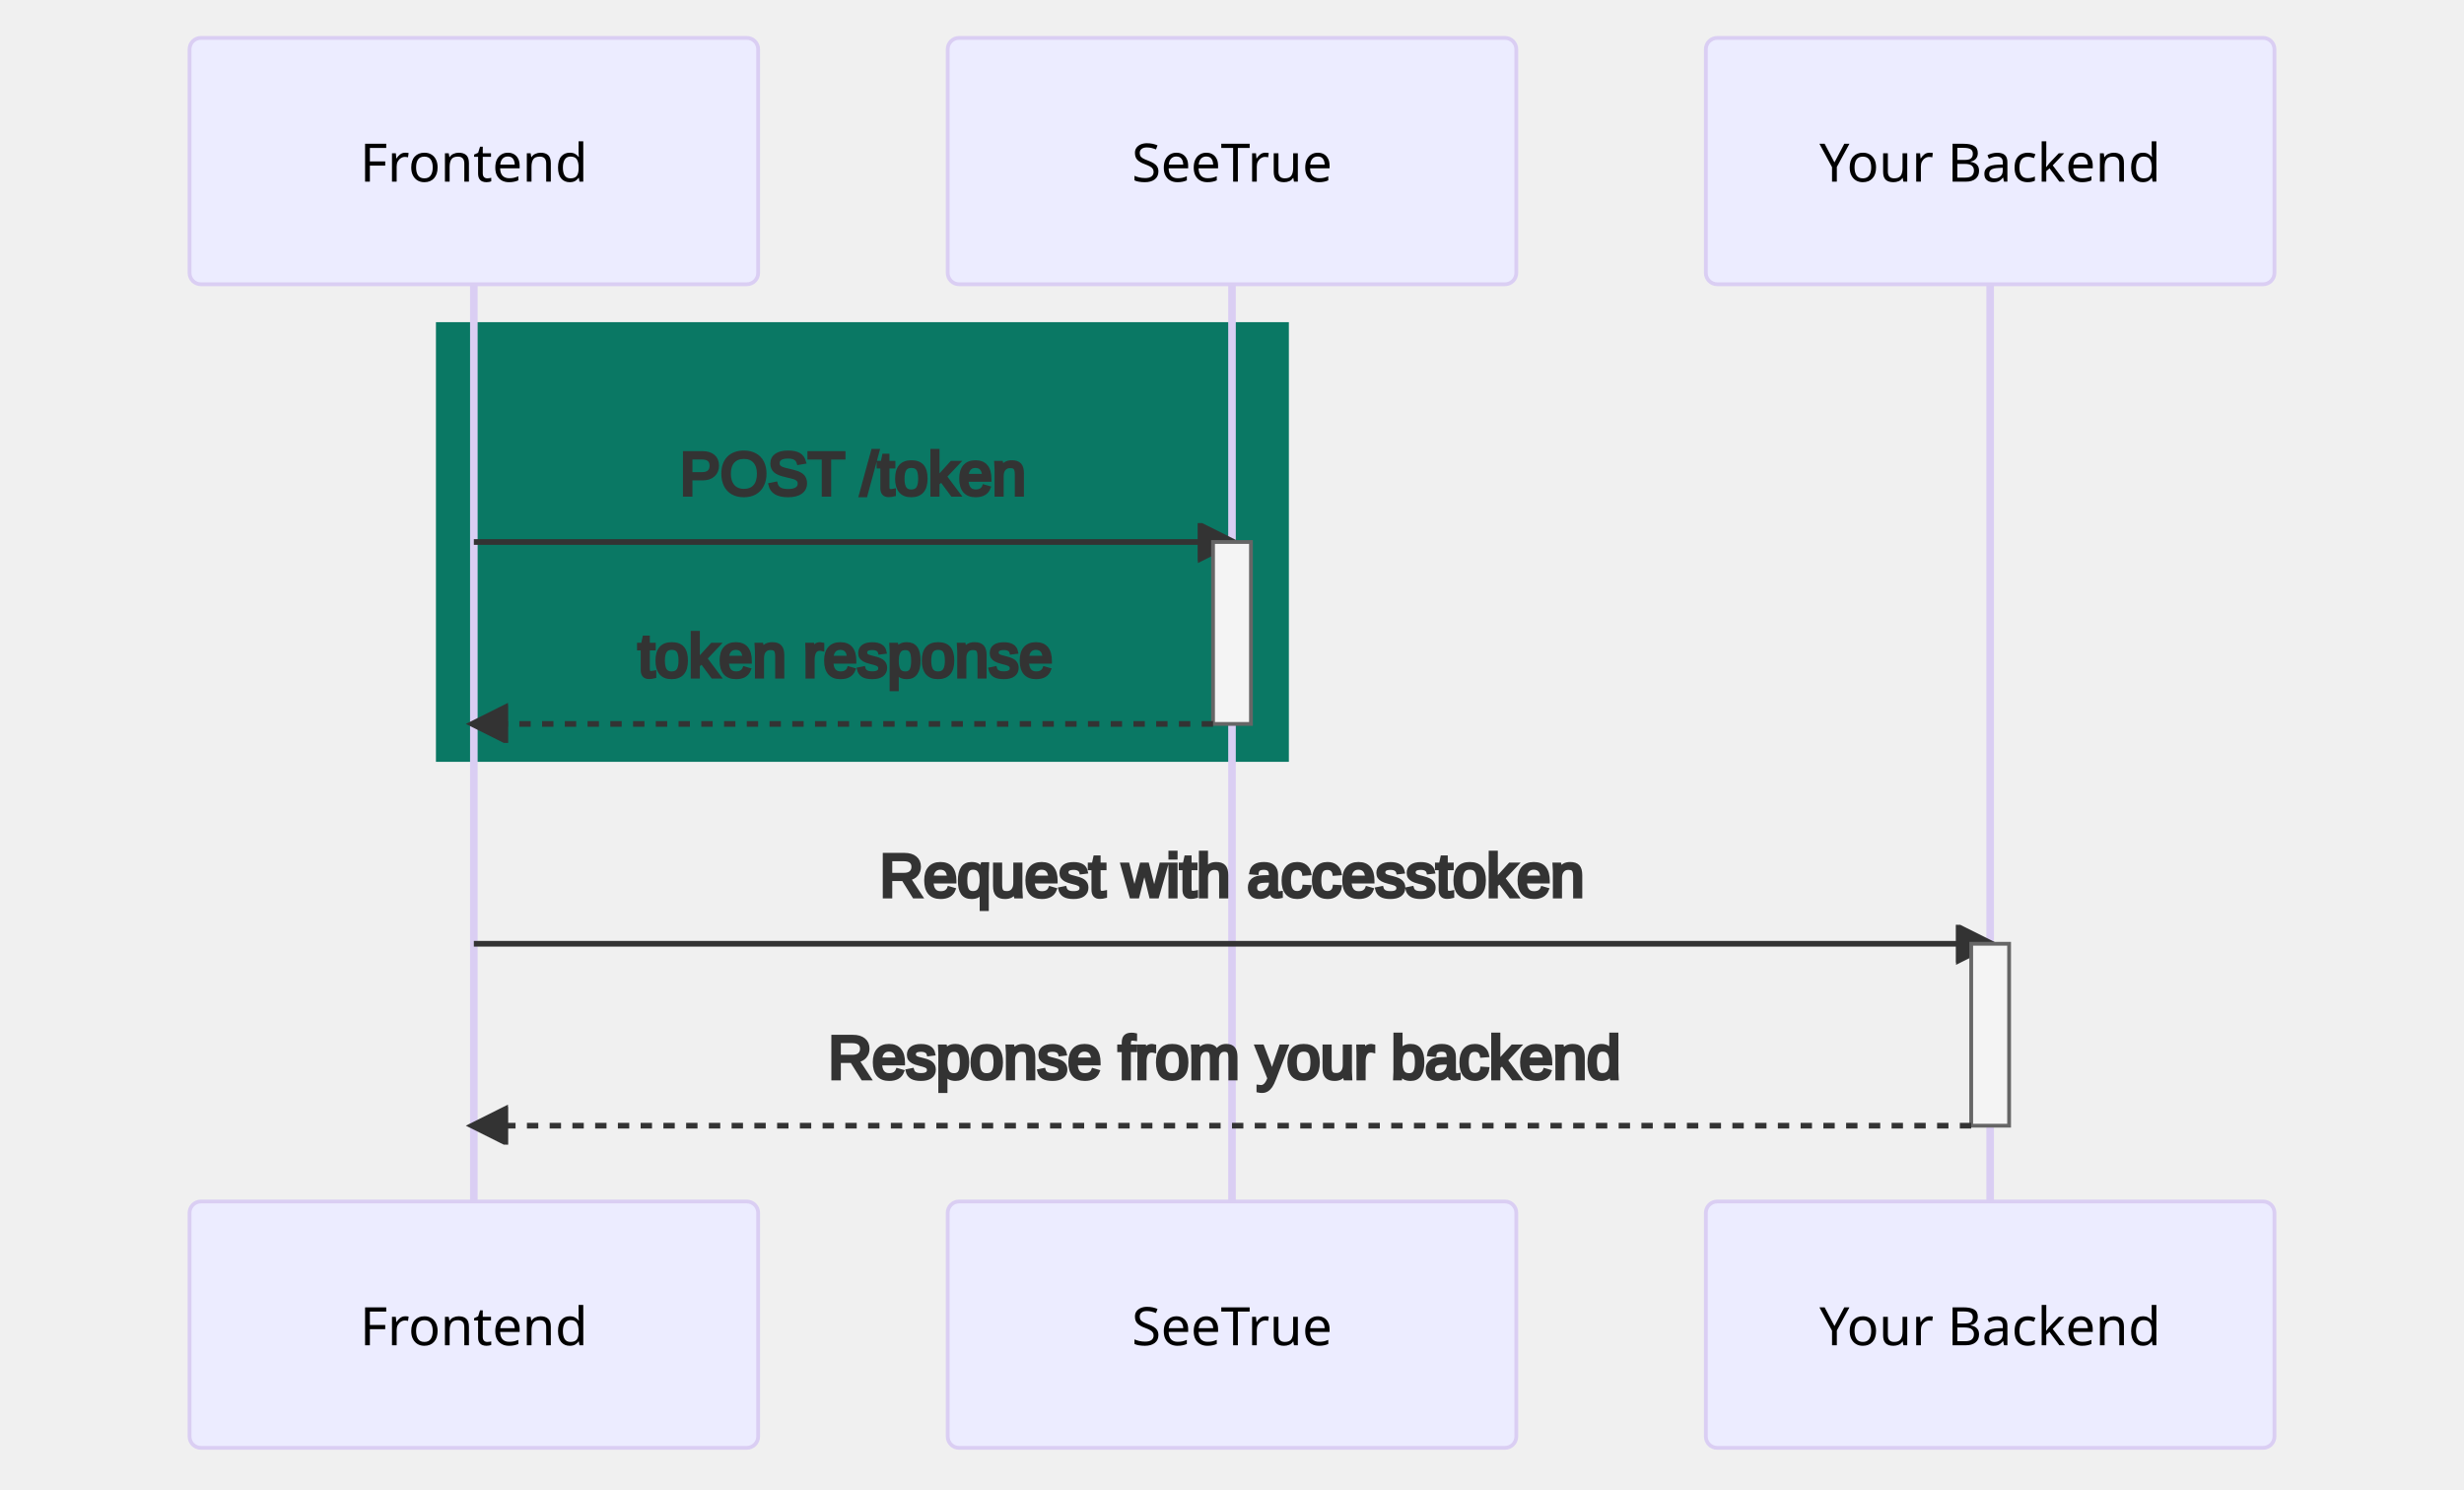
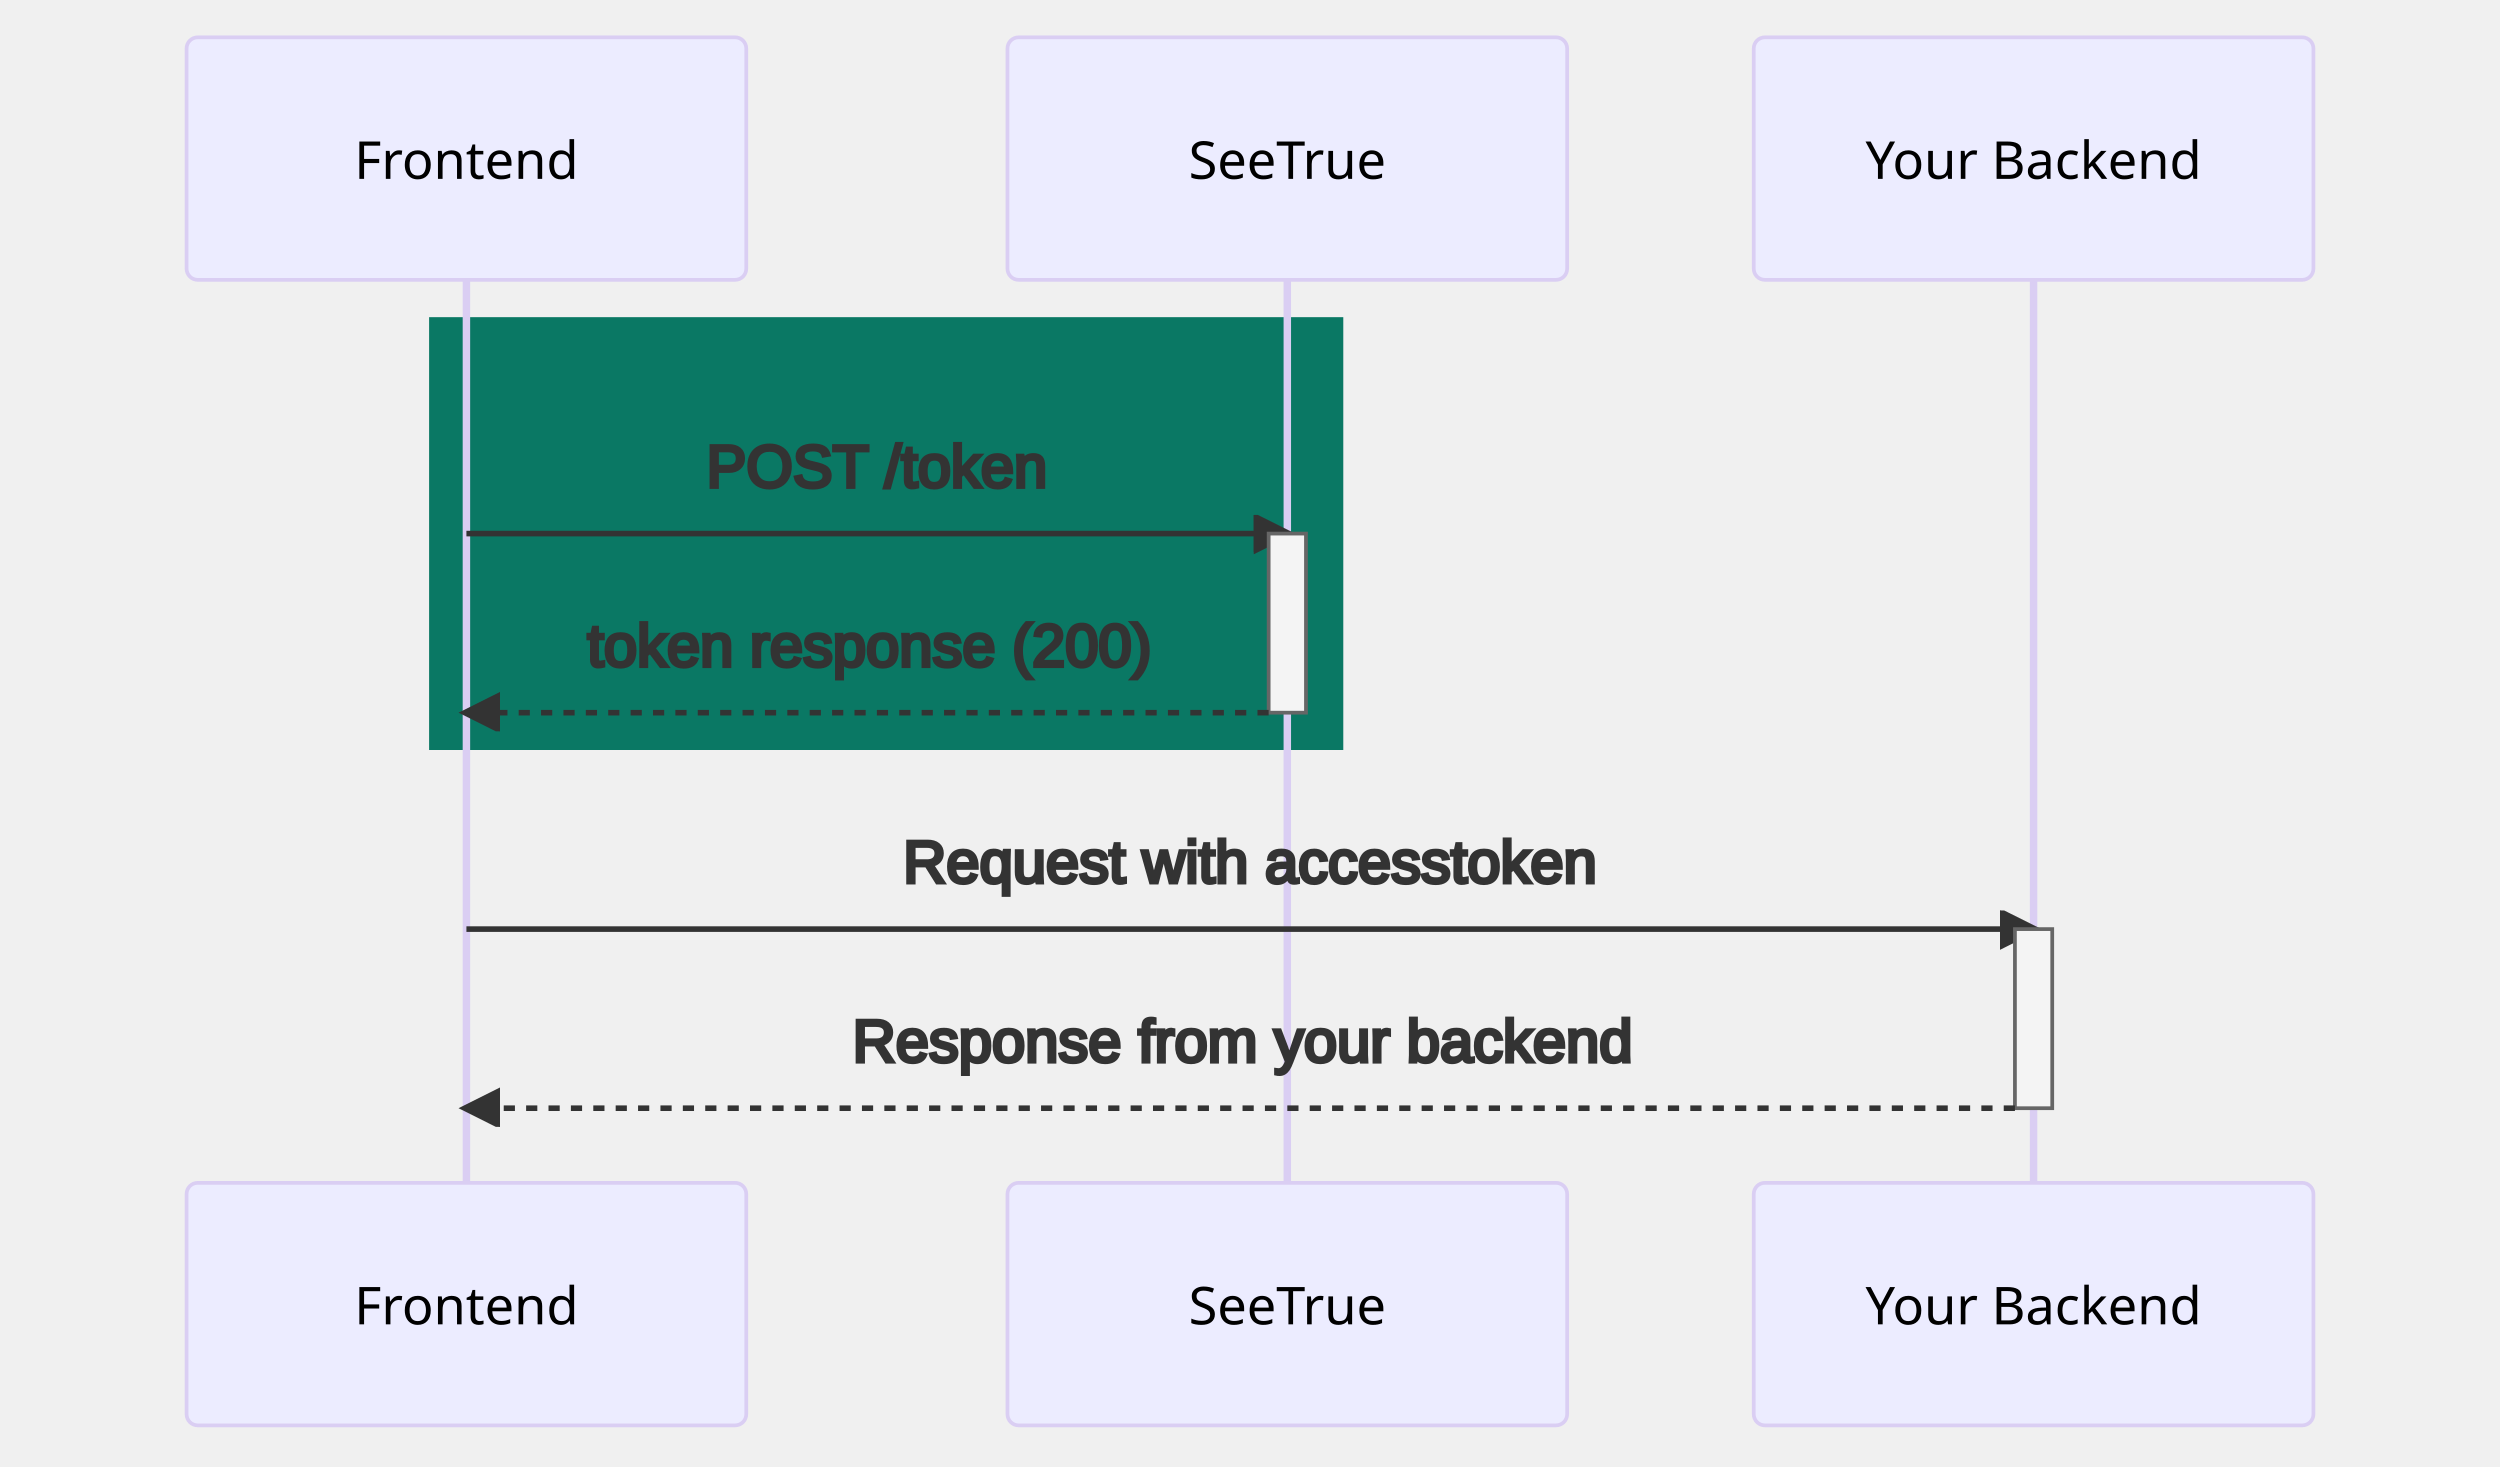
- <svg xmlns="http://www.w3.org/2000/svg" id="mermaid-1643148466873" width="100%" height="393" style="max-width: 650px; background-color: white;" viewBox="-50 -10 650 393">
-   <rect x="65" y="75" fill="rgb(10, 120, 100)" width="225" height="116" class="rect" />
-   <style>#mermaid-1643148466873 {font-family:"trebuchet ms",verdana,arial,sans-serif;font-size:16px;fill:#333;}#mermaid-1643148466873 .error-icon{fill:#552222;}#mermaid-1643148466873 .error-text{fill:#552222;stroke:#552222;}#mermaid-1643148466873 .edge-thickness-normal{stroke-width:2px;}#mermaid-1643148466873 .edge-thickness-thick{stroke-width:3.5px;}#mermaid-1643148466873 .edge-pattern-solid{stroke-dasharray:0;}#mermaid-1643148466873 .edge-pattern-dashed{stroke-dasharray:3;}#mermaid-1643148466873 .edge-pattern-dotted{stroke-dasharray:2;}#mermaid-1643148466873 .marker{fill:#333333;stroke:#333333;}#mermaid-1643148466873 .marker.cross{stroke:#333333;}#mermaid-1643148466873 svg{font-family:"trebuchet ms",verdana,arial,sans-serif;font-size:16px;}#mermaid-1643148466873 .actor{stroke:hsl(259.626, 59.777%, 87.902%);fill:#ECECFF;}#mermaid-1643148466873 text.actor&gt;tspan{fill:black;stroke:none;}#mermaid-1643148466873 .actor-line{stroke:grey;}#mermaid-1643148466873 .messageLine0{stroke-width:1.5;stroke-dasharray:none;stroke:#333;}#mermaid-1643148466873 .messageLine1{stroke-width:1.5;stroke-dasharray:2,2;stroke:#333;}#mermaid-1643148466873 #arrowhead path{fill:#333;stroke:#333;}#mermaid-1643148466873 .sequenceNumber{fill:white;}#mermaid-1643148466873 #sequencenumber{fill:#333;}#mermaid-1643148466873 #crosshead path{fill:#333;stroke:#333;}#mermaid-1643148466873 .messageText{fill:#333;stroke:#333;}#mermaid-1643148466873 .labelBox{stroke:hsl(259.626, 59.777%, 87.902%);fill:#ECECFF;}#mermaid-1643148466873 .labelText,#mermaid-1643148466873 .labelText&gt;tspan{fill:black;stroke:none;}#mermaid-1643148466873 .loopText,#mermaid-1643148466873 .loopText&gt;tspan{fill:black;stroke:none;}#mermaid-1643148466873 .loopLine{stroke-width:2px;stroke-dasharray:2,2;stroke:hsl(259.626, 59.777%, 87.902%);fill:hsl(259.626, 59.777%, 87.902%);}#mermaid-1643148466873 .note{stroke:#aaaa33;fill:#fff5ad;}#mermaid-1643148466873 .noteText,#mermaid-1643148466873 .noteText&gt;tspan{fill:black;stroke:none;}#mermaid-1643148466873 .activation0{fill:#f4f4f4;stroke:#666;}#mermaid-1643148466873 .activation1{fill:#f4f4f4;stroke:#666;}#mermaid-1643148466873 .activation2{fill:#f4f4f4;stroke:#666;}#mermaid-1643148466873 .actorPopupMenu{position:absolute;}#mermaid-1643148466873 .actorPopupMenuPanel{position:absolute;fill:#ECECFF;box-shadow:0px 8px 16px 0px rgba(0,0,0,0.2);filter:drop-shadow(3px 5px 2px rgb(0 0 0 / 0.4));}#mermaid-1643148466873 .actor-man line{stroke:hsl(259.626, 59.777%, 87.902%);fill:#ECECFF;}#mermaid-1643148466873 .actor-man circle,#mermaid-1643148466873 line{stroke:hsl(259.626, 59.777%, 87.902%);fill:#ECECFF;stroke-width:2px;}#mermaid-1643148466873 :root{--mermaid-font-family:"trebuchet ms",verdana,arial,sans-serif;}</style>
+ <svg xmlns="http://www.w3.org/2000/svg" id="mermaid-1643228912628" width="100%" height="393" style="max-width: 670px; background-color: white;" viewBox="-50 -10 670 393">
+   <rect x="65" y="75" fill="rgb(10, 120, 100)" width="245" height="116" class="rect" />
+   <style>#mermaid-1643228912628 {font-family:"trebuchet ms",verdana,arial,sans-serif;font-size:16px;fill:#333;}#mermaid-1643228912628 .error-icon{fill:#552222;}#mermaid-1643228912628 .error-text{fill:#552222;stroke:#552222;}#mermaid-1643228912628 .edge-thickness-normal{stroke-width:2px;}#mermaid-1643228912628 .edge-thickness-thick{stroke-width:3.5px;}#mermaid-1643228912628 .edge-pattern-solid{stroke-dasharray:0;}#mermaid-1643228912628 .edge-pattern-dashed{stroke-dasharray:3;}#mermaid-1643228912628 .edge-pattern-dotted{stroke-dasharray:2;}#mermaid-1643228912628 .marker{fill:#333333;stroke:#333333;}#mermaid-1643228912628 .marker.cross{stroke:#333333;}#mermaid-1643228912628 svg{font-family:"trebuchet ms",verdana,arial,sans-serif;font-size:16px;}#mermaid-1643228912628 .actor{stroke:hsl(259.626, 59.777%, 87.902%);fill:#ECECFF;}#mermaid-1643228912628 text.actor&gt;tspan{fill:black;stroke:none;}#mermaid-1643228912628 .actor-line{stroke:grey;}#mermaid-1643228912628 .messageLine0{stroke-width:1.5;stroke-dasharray:none;stroke:#333;}#mermaid-1643228912628 .messageLine1{stroke-width:1.5;stroke-dasharray:2,2;stroke:#333;}#mermaid-1643228912628 #arrowhead path{fill:#333;stroke:#333;}#mermaid-1643228912628 .sequenceNumber{fill:white;}#mermaid-1643228912628 #sequencenumber{fill:#333;}#mermaid-1643228912628 #crosshead path{fill:#333;stroke:#333;}#mermaid-1643228912628 .messageText{fill:#333;stroke:#333;}#mermaid-1643228912628 .labelBox{stroke:hsl(259.626, 59.777%, 87.902%);fill:#ECECFF;}#mermaid-1643228912628 .labelText,#mermaid-1643228912628 .labelText&gt;tspan{fill:black;stroke:none;}#mermaid-1643228912628 .loopText,#mermaid-1643228912628 .loopText&gt;tspan{fill:black;stroke:none;}#mermaid-1643228912628 .loopLine{stroke-width:2px;stroke-dasharray:2,2;stroke:hsl(259.626, 59.777%, 87.902%);fill:hsl(259.626, 59.777%, 87.902%);}#mermaid-1643228912628 .note{stroke:#aaaa33;fill:#fff5ad;}#mermaid-1643228912628 .noteText,#mermaid-1643228912628 .noteText&gt;tspan{fill:black;stroke:none;}#mermaid-1643228912628 .activation0{fill:#f4f4f4;stroke:#666;}#mermaid-1643228912628 .activation1{fill:#f4f4f4;stroke:#666;}#mermaid-1643228912628 .activation2{fill:#f4f4f4;stroke:#666;}#mermaid-1643228912628 .actorPopupMenu{position:absolute;}#mermaid-1643228912628 .actorPopupMenuPanel{position:absolute;fill:#ECECFF;box-shadow:0px 8px 16px 0px rgba(0,0,0,0.2);filter:drop-shadow(3px 5px 2px rgb(0 0 0 / 0.4));}#mermaid-1643228912628 .actor-man line{stroke:hsl(259.626, 59.777%, 87.902%);fill:#ECECFF;}#mermaid-1643228912628 .actor-man circle,#mermaid-1643228912628 line{stroke:hsl(259.626, 59.777%, 87.902%);fill:#ECECFF;stroke-width:2px;}#mermaid-1643228912628 :root{--mermaid-font-family:"trebuchet ms",verdana,arial,sans-serif;}</style>
  <g />
  <defs>
    <symbol id="computer" width="24" height="24">
      <path transform="scale(.5)" d="M2 2v13h20v-13h-20zm18 11h-16v-9h16v9zm-10.228 6l.466-1h3.524l.467 1h-4.457zm14.228 3h-24l2-6h2.104l-1.33 4h18.45l-1.297-4h2.073l2 6zm-5-10h-14v-7h14v7z" />
    </symbol>
  </defs>
  <defs>
    <symbol id="database" fill-rule="evenodd" clip-rule="evenodd">
      <path transform="scale(.5)" d="M12.258.001l.256.004.255.005.253.008.251.01.249.012.247.015.246.016.242.019.241.02.239.023.236.024.233.027.231.028.229.031.225.032.223.034.22.036.217.038.214.04.211.041.208.043.205.045.201.046.198.048.194.05.191.051.187.053.183.054.18.056.175.057.172.059.168.06.163.061.16.063.155.064.15.066.074.033.073.033.071.034.07.034.069.035.068.035.067.035.066.035.064.036.064.036.062.036.06.036.06.037.058.037.058.037.055.038.055.038.053.038.052.038.051.039.05.039.048.039.047.039.045.04.044.04.043.04.041.04.04.041.039.041.037.041.036.041.034.041.033.042.032.042.03.042.029.042.027.042.026.043.024.043.023.043.021.043.02.043.018.044.017.043.015.044.013.044.012.044.011.045.009.044.007.045.006.045.004.045.002.045.001.045v17l-.001.045-.002.045-.004.045-.006.045-.007.045-.009.044-.011.045-.012.044-.013.044-.015.044-.017.043-.018.044-.02.043-.021.043-.023.043-.024.043-.026.043-.027.042-.029.042-.03.042-.032.042-.033.042-.034.041-.036.041-.037.041-.039.041-.04.041-.041.04-.043.04-.044.04-.045.04-.047.039-.048.039-.05.039-.051.039-.052.038-.053.038-.055.038-.055.038-.058.037-.058.037-.06.037-.06.036-.062.036-.064.036-.064.036-.066.035-.067.035-.068.035-.069.035-.07.034-.071.034-.073.033-.074.033-.15.066-.155.064-.16.063-.163.061-.168.06-.172.059-.175.057-.18.056-.183.054-.187.053-.191.051-.194.05-.198.048-.201.046-.205.045-.208.043-.211.041-.214.04-.217.038-.22.036-.223.034-.225.032-.229.031-.231.028-.233.027-.236.024-.239.023-.241.02-.242.019-.246.016-.247.015-.249.012-.251.01-.253.008-.255.005-.256.004-.258.001-.258-.001-.256-.004-.255-.005-.253-.008-.251-.01-.249-.012-.247-.015-.245-.016-.243-.019-.241-.02-.238-.023-.236-.024-.234-.027-.231-.028-.228-.031-.226-.032-.223-.034-.22-.036-.217-.038-.214-.04-.211-.041-.208-.043-.204-.045-.201-.046-.198-.048-.195-.05-.19-.051-.187-.053-.184-.054-.179-.056-.176-.057-.172-.059-.167-.06-.164-.061-.159-.063-.155-.064-.151-.066-.074-.033-.072-.033-.072-.034-.07-.034-.069-.035-.068-.035-.067-.035-.066-.035-.064-.036-.063-.036-.062-.036-.061-.036-.06-.037-.058-.037-.057-.037-.056-.038-.055-.038-.053-.038-.052-.038-.051-.039-.049-.039-.049-.039-.046-.039-.046-.04-.044-.04-.043-.04-.041-.04-.04-.041-.039-.041-.037-.041-.036-.041-.034-.041-.033-.042-.032-.042-.03-.042-.029-.042-.027-.042-.026-.043-.024-.043-.023-.043-.021-.043-.02-.043-.018-.044-.017-.043-.015-.044-.013-.044-.012-.044-.011-.045-.009-.044-.007-.045-.006-.045-.004-.045-.002-.045-.001-.045v-17l.001-.045.002-.045.004-.045.006-.045.007-.045.009-.044.011-.045.012-.044.013-.044.015-.044.017-.043.018-.044.02-.043.021-.043.023-.043.024-.043.026-.043.027-.042.029-.042.03-.042.032-.042.033-.042.034-.041.036-.041.037-.041.039-.041.04-.041.041-.04.043-.04.044-.04.046-.04.046-.039.049-.039.049-.039.051-.039.052-.038.053-.038.055-.038.056-.038.057-.037.058-.037.06-.037.061-.036.062-.036.063-.036.064-.036.066-.035.067-.035.068-.035.069-.035.07-.034.072-.034.072-.033.074-.033.151-.066.155-.064.159-.063.164-.061.167-.06.172-.059.176-.057.179-.056.184-.054.187-.053.19-.051.195-.05.198-.048.201-.046.204-.045.208-.043.211-.041.214-.04.217-.038.22-.036.223-.034.226-.032.228-.031.231-.028.234-.027.236-.024.238-.023.241-.02.243-.019.245-.016.247-.015.249-.012.251-.01.253-.008.255-.005.256-.004.258-.001.258.001zm-9.258 20.499v.01l.001.021.003.021.004.022.005.021.006.022.007.022.009.023.01.022.011.023.012.023.013.023.015.023.016.024.017.023.018.024.019.024.021.024.022.025.023.024.024.025.052.049.056.05.061.051.066.051.07.051.075.051.079.052.084.052.088.052.092.052.097.052.102.051.105.052.11.052.114.051.119.051.123.051.127.05.131.05.135.05.139.048.144.049.147.047.152.047.155.047.16.045.163.045.167.043.171.043.176.041.178.041.183.039.187.039.19.037.194.035.197.035.202.033.204.031.209.03.212.029.216.027.219.025.222.024.226.021.23.02.233.018.236.016.24.015.243.012.246.01.249.008.253.005.256.004.259.001.26-.001.257-.004.254-.005.25-.008.247-.011.244-.012.241-.014.237-.016.233-.018.231-.021.226-.021.224-.024.22-.026.216-.027.212-.028.21-.031.205-.031.202-.034.198-.034.194-.036.191-.037.187-.039.183-.04.179-.04.175-.042.172-.043.168-.044.163-.045.16-.046.155-.046.152-.047.148-.048.143-.049.139-.049.136-.05.131-.05.126-.05.123-.051.118-.052.114-.051.11-.052.106-.052.101-.052.096-.052.092-.052.088-.053.083-.051.079-.052.074-.052.07-.051.065-.051.06-.051.056-.05.051-.05.023-.024.023-.025.021-.024.02-.024.019-.024.018-.024.017-.024.015-.023.014-.024.013-.023.012-.023.01-.023.01-.022.008-.022.006-.022.006-.022.004-.022.004-.021.001-.021.001-.021v-4.127l-.077.055-.08.053-.083.054-.085.053-.087.052-.09.052-.093.051-.095.05-.097.05-.1.049-.102.049-.105.048-.106.047-.109.047-.111.046-.114.045-.115.045-.118.044-.12.043-.122.042-.124.042-.126.041-.128.04-.13.04-.132.038-.134.038-.135.037-.138.037-.139.035-.142.035-.143.034-.144.033-.147.032-.148.031-.15.03-.151.03-.153.029-.154.027-.156.027-.158.026-.159.025-.161.024-.162.023-.163.022-.165.021-.166.02-.167.019-.169.018-.169.017-.171.016-.173.015-.173.014-.175.013-.175.012-.177.011-.178.01-.179.008-.179.008-.181.006-.182.005-.182.004-.184.003-.184.002h-.37l-.184-.002-.184-.003-.182-.004-.182-.005-.181-.006-.179-.008-.179-.008-.178-.01-.176-.011-.176-.012-.175-.013-.173-.014-.172-.015-.171-.016-.17-.017-.169-.018-.167-.019-.166-.02-.165-.021-.163-.022-.162-.023-.161-.024-.159-.025-.157-.026-.156-.027-.155-.027-.153-.029-.151-.03-.15-.03-.148-.031-.146-.032-.145-.033-.143-.034-.141-.035-.14-.035-.137-.037-.136-.037-.134-.038-.132-.038-.13-.04-.128-.04-.126-.041-.124-.042-.122-.042-.12-.044-.117-.043-.116-.045-.113-.045-.112-.046-.109-.047-.106-.047-.105-.048-.102-.049-.1-.049-.097-.05-.095-.05-.093-.052-.09-.051-.087-.052-.085-.053-.083-.054-.08-.054-.077-.054v4.127zm0-5.654v.011l.001.021.003.021.004.021.005.022.006.022.007.022.009.022.01.022.011.023.012.023.013.023.015.024.016.023.017.024.018.024.019.024.021.024.022.024.023.025.024.024.052.05.056.05.061.05.066.051.07.051.075.052.079.051.084.052.088.052.092.052.097.052.102.052.105.052.11.051.114.051.119.052.123.05.127.051.131.05.135.049.139.049.144.048.147.048.152.047.155.046.16.045.163.045.167.044.171.042.176.042.178.04.183.04.187.038.19.037.194.036.197.034.202.033.204.032.209.03.212.028.216.027.219.025.222.024.226.022.23.02.233.018.236.016.24.014.243.012.246.01.249.008.253.006.256.003.259.001.26-.001.257-.003.254-.006.25-.008.247-.01.244-.012.241-.015.237-.016.233-.018.231-.02.226-.022.224-.024.22-.025.216-.027.212-.029.21-.03.205-.032.202-.033.198-.035.194-.036.191-.037.187-.039.183-.039.179-.041.175-.042.172-.043.168-.044.163-.045.16-.045.155-.047.152-.047.148-.048.143-.048.139-.05.136-.049.131-.05.126-.051.123-.051.118-.051.114-.052.11-.052.106-.052.101-.052.096-.052.092-.052.088-.052.083-.052.079-.052.074-.051.07-.052.065-.051.06-.05.056-.051.051-.049.023-.025.023-.024.021-.025.02-.024.019-.024.018-.024.017-.024.015-.023.014-.023.013-.024.012-.022.01-.023.01-.023.008-.022.006-.022.006-.022.004-.021.004-.022.001-.021.001-.021v-4.139l-.077.054-.08.054-.083.054-.085.052-.087.053-.09.051-.093.051-.095.051-.097.05-.1.049-.102.049-.105.048-.106.047-.109.047-.111.046-.114.045-.115.044-.118.044-.12.044-.122.042-.124.042-.126.041-.128.04-.13.039-.132.039-.134.038-.135.037-.138.036-.139.036-.142.035-.143.033-.144.033-.147.033-.148.031-.15.03-.151.03-.153.028-.154.028-.156.027-.158.026-.159.025-.161.024-.162.023-.163.022-.165.021-.166.02-.167.019-.169.018-.169.017-.171.016-.173.015-.173.014-.175.013-.175.012-.177.011-.178.009-.179.009-.179.007-.181.007-.182.005-.182.004-.184.003-.184.002h-.37l-.184-.002-.184-.003-.182-.004-.182-.005-.181-.007-.179-.007-.179-.009-.178-.009-.176-.011-.176-.012-.175-.013-.173-.014-.172-.015-.171-.016-.17-.017-.169-.018-.167-.019-.166-.02-.165-.021-.163-.022-.162-.023-.161-.024-.159-.025-.157-.026-.156-.027-.155-.028-.153-.028-.151-.03-.15-.03-.148-.031-.146-.033-.145-.033-.143-.033-.141-.035-.14-.036-.137-.036-.136-.037-.134-.038-.132-.039-.13-.039-.128-.04-.126-.041-.124-.042-.122-.043-.12-.043-.117-.044-.116-.044-.113-.046-.112-.046-.109-.046-.106-.047-.105-.048-.102-.049-.1-.049-.097-.05-.095-.051-.093-.051-.09-.051-.087-.053-.085-.052-.083-.054-.08-.054-.077-.054v4.139zm0-5.666v.011l.001.02.003.022.004.021.005.022.006.021.007.022.009.023.01.022.011.023.012.023.013.023.015.023.016.024.017.024.018.023.019.024.021.025.022.024.023.024.024.025.052.05.056.05.061.05.066.051.07.051.075.052.079.051.084.052.088.052.092.052.097.052.102.052.105.051.11.052.114.051.119.051.123.051.127.05.131.05.135.05.139.049.144.048.147.048.152.047.155.046.16.045.163.045.167.043.171.043.176.042.178.04.183.04.187.038.19.037.194.036.197.034.202.033.204.032.209.03.212.028.216.027.219.025.222.024.226.021.23.02.233.018.236.017.24.014.243.012.246.01.249.008.253.006.256.003.259.001.26-.001.257-.003.254-.006.25-.008.247-.01.244-.013.241-.014.237-.016.233-.018.231-.02.226-.022.224-.024.22-.025.216-.027.212-.029.21-.03.205-.032.202-.033.198-.035.194-.036.191-.037.187-.039.183-.039.179-.041.175-.042.172-.043.168-.044.163-.045.16-.045.155-.047.152-.047.148-.048.143-.049.139-.049.136-.049.131-.051.126-.05.123-.051.118-.052.114-.051.11-.052.106-.052.101-.052.096-.052.092-.052.088-.052.083-.052.079-.052.074-.052.07-.051.065-.051.06-.051.056-.05.051-.049.023-.025.023-.025.021-.024.02-.024.019-.024.018-.024.017-.024.015-.023.014-.024.013-.023.012-.023.01-.022.01-.023.008-.022.006-.022.006-.022.004-.022.004-.021.001-.021.001-.021v-4.153l-.077.054-.08.054-.083.053-.085.053-.087.053-.09.051-.093.051-.095.051-.097.05-.1.049-.102.048-.105.048-.106.048-.109.046-.111.046-.114.046-.115.044-.118.044-.12.043-.122.043-.124.042-.126.041-.128.04-.13.039-.132.039-.134.038-.135.037-.138.036-.139.036-.142.034-.143.034-.144.033-.147.032-.148.032-.15.03-.151.03-.153.028-.154.028-.156.027-.158.026-.159.024-.161.024-.162.023-.163.023-.165.021-.166.02-.167.019-.169.018-.169.017-.171.016-.173.015-.173.014-.175.013-.175.012-.177.01-.178.01-.179.009-.179.007-.181.006-.182.006-.182.004-.184.003-.184.001-.185.001-.185-.001-.184-.001-.184-.003-.182-.004-.182-.006-.181-.006-.179-.007-.179-.009-.178-.01-.176-.01-.176-.012-.175-.013-.173-.014-.172-.015-.171-.016-.17-.017-.169-.018-.167-.019-.166-.02-.165-.021-.163-.023-.162-.023-.161-.024-.159-.024-.157-.026-.156-.027-.155-.028-.153-.028-.151-.03-.15-.03-.148-.032-.146-.032-.145-.033-.143-.034-.141-.034-.14-.036-.137-.036-.136-.037-.134-.038-.132-.039-.13-.039-.128-.041-.126-.041-.124-.041-.122-.043-.12-.043-.117-.044-.116-.044-.113-.046-.112-.046-.109-.046-.106-.048-.105-.048-.102-.048-.1-.05-.097-.049-.095-.051-.093-.051-.09-.052-.087-.052-.085-.053-.083-.053-.08-.054-.077-.054v4.153zm8.74-8.179l-.257.004-.254.005-.25.008-.247.011-.244.012-.241.014-.237.016-.233.018-.231.021-.226.022-.224.023-.22.026-.216.027-.212.028-.21.031-.205.032-.202.033-.198.034-.194.036-.191.038-.187.038-.183.04-.179.041-.175.042-.172.043-.168.043-.163.045-.16.046-.155.046-.152.048-.148.048-.143.048-.139.049-.136.05-.131.05-.126.051-.123.051-.118.051-.114.052-.11.052-.106.052-.101.052-.096.052-.092.052-.088.052-.083.052-.079.052-.074.051-.07.052-.065.051-.06.05-.056.05-.051.05-.023.025-.023.024-.021.024-.02.025-.019.024-.018.024-.017.023-.015.024-.014.023-.013.023-.012.023-.01.023-.01.022-.008.022-.006.023-.006.021-.004.022-.004.021-.001.021-.001.021.001.021.001.021.004.021.004.022.006.021.006.023.008.022.01.022.01.023.012.023.013.023.014.023.015.024.017.023.018.024.019.024.02.025.021.024.023.024.023.025.051.05.056.05.06.05.065.051.07.052.074.051.079.052.083.052.088.052.092.052.096.052.101.052.106.052.11.052.114.052.118.051.123.051.126.051.131.05.136.05.139.049.143.048.148.048.152.048.155.046.16.046.163.045.168.043.172.043.175.042.179.041.183.04.187.038.191.038.194.036.198.034.202.033.205.032.21.031.212.028.216.027.22.026.224.023.226.022.231.021.233.018.237.016.241.014.244.012.247.011.25.008.254.005.257.004.26.001.26-.001.257-.004.254-.005.25-.008.247-.011.244-.012.241-.014.237-.016.233-.018.231-.021.226-.022.224-.023.22-.026.216-.027.212-.028.21-.031.205-.032.202-.033.198-.034.194-.036.191-.038.187-.038.183-.04.179-.041.175-.042.172-.043.168-.043.163-.045.16-.046.155-.046.152-.048.148-.048.143-.048.139-.049.136-.05.131-.05.126-.051.123-.051.118-.051.114-.052.11-.052.106-.052.101-.052.096-.052.092-.052.088-.052.083-.052.079-.052.074-.051.07-.052.065-.051.06-.05.056-.05.051-.05.023-.025.023-.024.021-.024.02-.025.019-.024.018-.024.017-.023.015-.024.014-.023.013-.023.012-.023.01-.023.01-.022.008-.022.006-.023.006-.021.004-.022.004-.021.001-.021.001-.021-.001-.021-.001-.021-.004-.021-.004-.022-.006-.021-.006-.023-.008-.022-.01-.022-.01-.023-.012-.023-.013-.023-.014-.023-.015-.024-.017-.023-.018-.024-.019-.024-.02-.025-.021-.024-.023-.024-.023-.025-.051-.05-.056-.05-.06-.05-.065-.051-.07-.052-.074-.051-.079-.052-.083-.052-.088-.052-.092-.052-.096-.052-.101-.052-.106-.052-.11-.052-.114-.052-.118-.051-.123-.051-.126-.051-.131-.05-.136-.05-.139-.049-.143-.048-.148-.048-.152-.048-.155-.046-.16-.046-.163-.045-.168-.043-.172-.043-.175-.042-.179-.041-.183-.04-.187-.038-.191-.038-.194-.036-.198-.034-.202-.033-.205-.032-.21-.031-.212-.028-.216-.027-.22-.026-.224-.023-.226-.022-.231-.021-.233-.018-.237-.016-.241-.014-.244-.012-.247-.011-.25-.008-.254-.005-.257-.004-.26-.001-.26.001z" />
    </symbol>
  </defs>
  <defs>
    <symbol id="clock" width="24" height="24">
      <path transform="scale(.5)" d="M12 2c5.514 0 10 4.486 10 10s-4.486 10-10 10-10-4.486-10-10 4.486-10 10-10zm0-2c-6.627 0-12 5.373-12 12s5.373 12 12 12 12-5.373 12-12-5.373-12-12-12zm5.848 12.459c.202.038.202.333.001.372-1.907.361-6.045 1.111-6.547 1.111-.719 0-1.301-.582-1.301-1.301 0-.512.77-5.447 1.125-7.445.034-.192.312-.181.343.014l.985 6.238 5.394 1.011z" />
    </symbol>
  </defs>
  <g>
    <line id="actor0" x1="75" y1="5" x2="75" y2="327" class="200" stroke-width="0.5px" stroke="#999" />
    <g id="root-0">
      <rect x="0" y="0" fill="#eaeaea" stroke="#666" width="150" height="65" rx="3" ry="3" class="actor" />
      <text x="75" y="32.5" dominant-baseline="central" alignment-baseline="central" class="actor" style="text-anchor: middle; font-size: 14px; font-weight: 400; font-family: Open-Sans, &quot;sans-serif&quot;;">
        <tspan x="75" dy="0">Frontend</tspan>
      </text>
    </g>
  </g>
  <g>
-     <line id="actor1" x1="275" y1="5" x2="275" y2="327" class="200" stroke-width="0.5px" stroke="#999" />
+     <line id="actor1" x1="295" y1="5" x2="295" y2="327" class="200" stroke-width="0.5px" stroke="#999" />
    <g id="root-1">
-       <rect x="200" y="0" fill="#eaeaea" stroke="#666" width="150" height="65" rx="3" ry="3" class="actor" />
-       <text x="275" y="32.5" dominant-baseline="central" alignment-baseline="central" class="actor" style="text-anchor: middle; font-size: 14px; font-weight: 400; font-family: Open-Sans, &quot;sans-serif&quot;;">
-         <tspan x="275" dy="0">SeeTrue</tspan>
+       <rect x="220" y="0" fill="#eaeaea" stroke="#666" width="150" height="65" rx="3" ry="3" class="actor" />
+       <text x="295" y="32.5" dominant-baseline="central" alignment-baseline="central" class="actor" style="text-anchor: middle; font-size: 14px; font-weight: 400; font-family: Open-Sans, &quot;sans-serif&quot;;">
+         <tspan x="295" dy="0">SeeTrue</tspan>
      </text>
    </g>
  </g>
  <g>
-     <line id="actor2" x1="475" y1="5" x2="475" y2="327" class="200" stroke-width="0.5px" stroke="#999" />
+     <line id="actor2" x1="495" y1="5" x2="495" y2="327" class="200" stroke-width="0.5px" stroke="#999" />
    <g id="root-2">
-       <rect x="400" y="0" fill="#eaeaea" stroke="#666" width="150" height="65" rx="3" ry="3" class="actor" />
-       <text x="475" y="32.5" dominant-baseline="central" alignment-baseline="central" class="actor" style="text-anchor: middle; font-size: 14px; font-weight: 400; font-family: Open-Sans, &quot;sans-serif&quot;;">
-         <tspan x="475" dy="0">Your Backend</tspan>
+       <rect x="420" y="0" fill="#eaeaea" stroke="#666" width="150" height="65" rx="3" ry="3" class="actor" />
+       <text x="495" y="32.5" dominant-baseline="central" alignment-baseline="central" class="actor" style="text-anchor: middle; font-size: 14px; font-weight: 400; font-family: Open-Sans, &quot;sans-serif&quot;;">
+         <tspan x="495" dy="0">Your Backend</tspan>
      </text>
    </g>
  </g>
  <defs>
    <marker id="arrowhead" refX="9" refY="5" markerUnits="userSpaceOnUse" markerWidth="12" markerHeight="12" orient="auto">
      <path d="M 0 0 L 10 5 L 0 10 z" />
    </marker>
  </defs>
  <defs>
    <marker id="crosshead" markerWidth="15" markerHeight="8" orient="auto" refX="16" refY="4">
      <path fill="black" stroke="#000000" stroke-width="1px" d="M 9,2 V 6 L16,4 Z" style="stroke-dasharray: 0, 0;" />
      <path fill="none" stroke="#000000" stroke-width="1px" d="M 0,1 L 6,7 M 6,1 L 0,7" style="stroke-dasharray: 0, 0;" />
    </marker>
  </defs>
  <defs>
    <marker id="filled-head" refX="18" refY="7" markerWidth="20" markerHeight="28" orient="auto">
      <path d="M 18,7 L9,13 L14,7 L9,1 Z" />
    </marker>
  </defs>
  <defs>
    <marker id="sequencenumber" refX="15" refY="15" markerWidth="60" markerHeight="40" orient="auto">
      <circle cx="15" cy="15" r="6" />
    </marker>
  </defs>
-   <text x="175" y="100" text-anchor="middle" dominant-baseline="middle" alignment-baseline="middle" class="messageText" dy="1em" style="font-family: &quot;trebuchet ms&quot;, verdana, arial, sans-serif; font-size: 16px; font-weight: 400;">POST /token</text>
-   <line x1="75" y1="133" x2="275" y2="133" class="messageLine0" stroke-width="2" stroke="none" marker-end="url(#arrowhead)" style="fill: none;" />
+   <text x="185" y="100" text-anchor="middle" dominant-baseline="middle" alignment-baseline="middle" class="messageText" dy="1em" style="font-family: &quot;trebuchet ms&quot;, verdana, arial, sans-serif; font-size: 16px; font-weight: 400;">POST /token</text>
+   <line x1="75" y1="133" x2="295" y2="133" class="messageLine0" stroke-width="2" stroke="none" marker-end="url(#arrowhead)" style="fill: none;" />
  <g>
-     <rect x="270" y="133" fill="#EDF2AE" stroke="#666" width="10" height="48" rx="0" ry="0" class="activation0" />
+     <rect x="290" y="133" fill="#EDF2AE" stroke="#666" width="10" height="48" rx="0" ry="0" class="activation0" />
  </g>
-   <text x="173" y="148" text-anchor="middle" dominant-baseline="middle" alignment-baseline="middle" class="messageText" dy="1em" style="font-family: &quot;trebuchet ms&quot;, verdana, arial, sans-serif; font-size: 16px; font-weight: 400;">token response</text>
-   <line x1="270" y1="181" x2="75" y2="181" class="messageLine1" stroke-width="2" stroke="none" marker-end="url(#arrowhead)" style="stroke-dasharray: 3, 3; fill: none;" />
-   <text x="275" y="206" text-anchor="middle" dominant-baseline="middle" alignment-baseline="middle" class="messageText" dy="1em" style="font-family: &quot;trebuchet ms&quot;, verdana, arial, sans-serif; font-size: 16px; font-weight: 400;">Request with accesstoken</text>
-   <line x1="75" y1="239" x2="475" y2="239" class="messageLine0" stroke-width="2" stroke="none" marker-end="url(#arrowhead)" style="fill: none;" />
+   <text x="183" y="148" text-anchor="middle" dominant-baseline="middle" alignment-baseline="middle" class="messageText" dy="1em" style="font-family: &quot;trebuchet ms&quot;, verdana, arial, sans-serif; font-size: 16px; font-weight: 400;">token response (200)</text>
+   <line x1="290" y1="181" x2="75" y2="181" class="messageLine1" stroke-width="2" stroke="none" marker-end="url(#arrowhead)" style="stroke-dasharray: 3, 3; fill: none;" />
+   <text x="285" y="206" text-anchor="middle" dominant-baseline="middle" alignment-baseline="middle" class="messageText" dy="1em" style="font-family: &quot;trebuchet ms&quot;, verdana, arial, sans-serif; font-size: 16px; font-weight: 400;">Request with accesstoken</text>
+   <line x1="75" y1="239" x2="495" y2="239" class="messageLine0" stroke-width="2" stroke="none" marker-end="url(#arrowhead)" style="fill: none;" />
  <g>
-     <rect x="470" y="239" fill="#EDF2AE" stroke="#666" width="10" height="48" rx="0" ry="0" class="activation0" />
+     <rect x="490" y="239" fill="#EDF2AE" stroke="#666" width="10" height="48" rx="0" ry="0" class="activation0" />
  </g>
-   <text x="273" y="254" text-anchor="middle" dominant-baseline="middle" alignment-baseline="middle" class="messageText" dy="1em" style="font-family: &quot;trebuchet ms&quot;, verdana, arial, sans-serif; font-size: 16px; font-weight: 400;">Response from your backend</text>
-   <line x1="470" y1="287" x2="75" y2="287" class="messageLine1" stroke-width="2" stroke="none" marker-end="url(#arrowhead)" style="stroke-dasharray: 3, 3; fill: none;" />
+   <text x="283" y="254" text-anchor="middle" dominant-baseline="middle" alignment-baseline="middle" class="messageText" dy="1em" style="font-family: &quot;trebuchet ms&quot;, verdana, arial, sans-serif; font-size: 16px; font-weight: 400;">Response from your backend</text>
+   <line x1="490" y1="287" x2="75" y2="287" class="messageLine1" stroke-width="2" stroke="none" marker-end="url(#arrowhead)" style="stroke-dasharray: 3, 3; fill: none;" />
  <g>
    <rect x="0" y="307" fill="#eaeaea" stroke="#666" width="150" height="65" rx="3" ry="3" class="actor" />
    <text x="75" y="339.5" dominant-baseline="central" alignment-baseline="central" class="actor" style="text-anchor: middle; font-size: 14px; font-weight: 400; font-family: Open-Sans, &quot;sans-serif&quot;;">
      <tspan x="75" dy="0">Frontend</tspan>
    </text>
  </g>
  <g>
-     <rect x="200" y="307" fill="#eaeaea" stroke="#666" width="150" height="65" rx="3" ry="3" class="actor" />
-     <text x="275" y="339.5" dominant-baseline="central" alignment-baseline="central" class="actor" style="text-anchor: middle; font-size: 14px; font-weight: 400; font-family: Open-Sans, &quot;sans-serif&quot;;">
-       <tspan x="275" dy="0">SeeTrue</tspan>
+     <rect x="220" y="307" fill="#eaeaea" stroke="#666" width="150" height="65" rx="3" ry="3" class="actor" />
+     <text x="295" y="339.5" dominant-baseline="central" alignment-baseline="central" class="actor" style="text-anchor: middle; font-size: 14px; font-weight: 400; font-family: Open-Sans, &quot;sans-serif&quot;;">
+       <tspan x="295" dy="0">SeeTrue</tspan>
    </text>
  </g>
  <g>
-     <rect x="400" y="307" fill="#eaeaea" stroke="#666" width="150" height="65" rx="3" ry="3" class="actor" />
-     <text x="475" y="339.5" dominant-baseline="central" alignment-baseline="central" class="actor" style="text-anchor: middle; font-size: 14px; font-weight: 400; font-family: Open-Sans, &quot;sans-serif&quot;;">
-       <tspan x="475" dy="0">Your Backend</tspan>
+     <rect x="420" y="307" fill="#eaeaea" stroke="#666" width="150" height="65" rx="3" ry="3" class="actor" />
+     <text x="495" y="339.5" dominant-baseline="central" alignment-baseline="central" class="actor" style="text-anchor: middle; font-size: 14px; font-weight: 400; font-family: Open-Sans, &quot;sans-serif&quot;;">
+       <tspan x="495" dy="0">Your Backend</tspan>
    </text>
  </g>
</svg>
